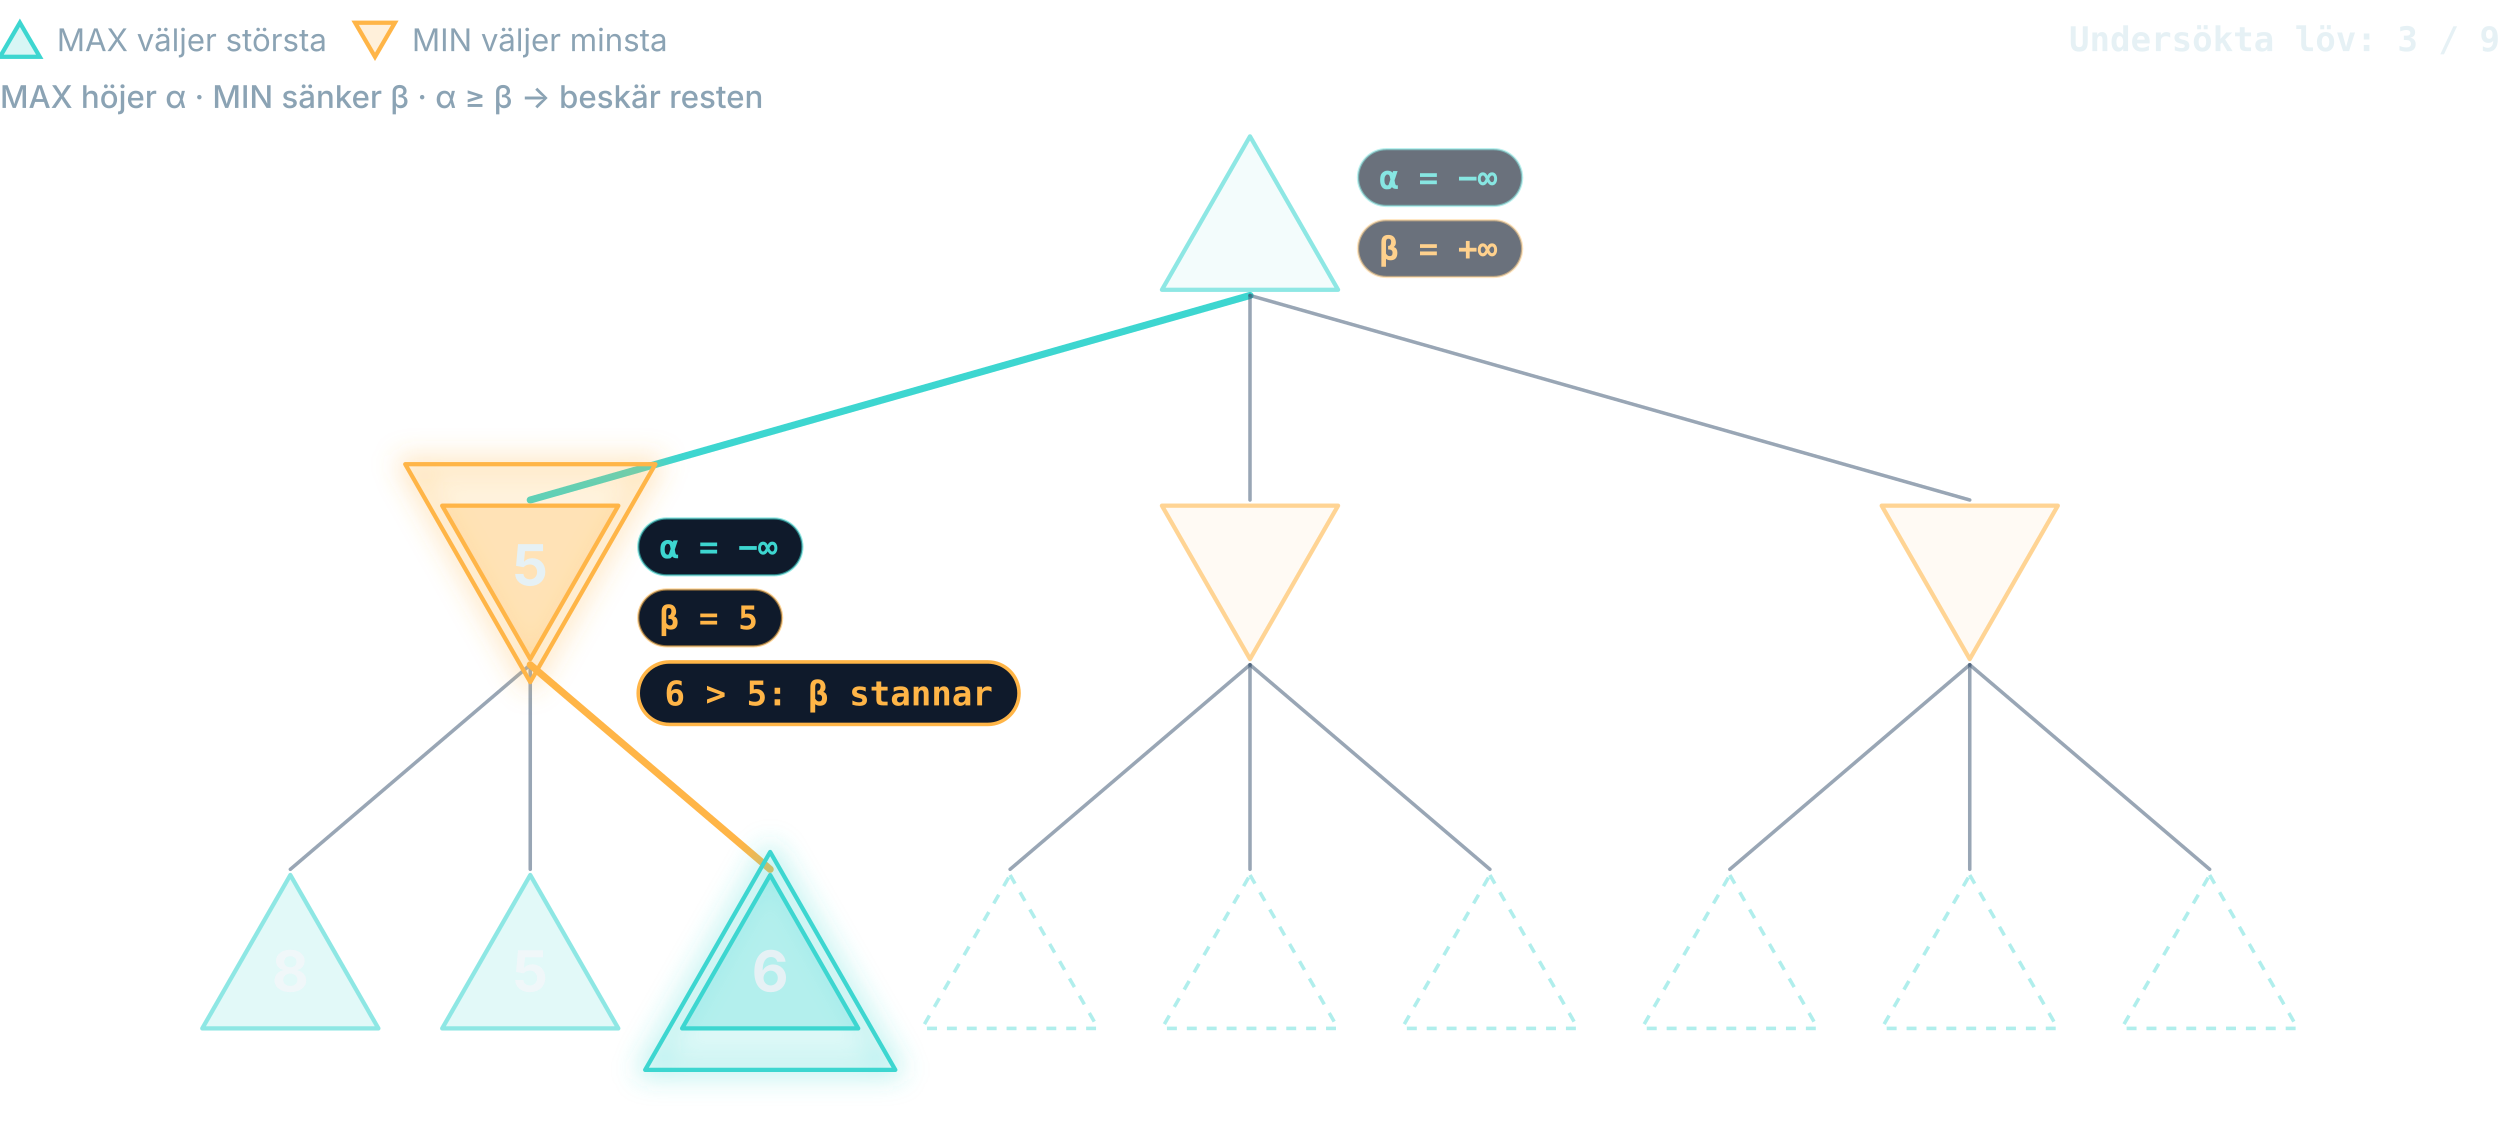
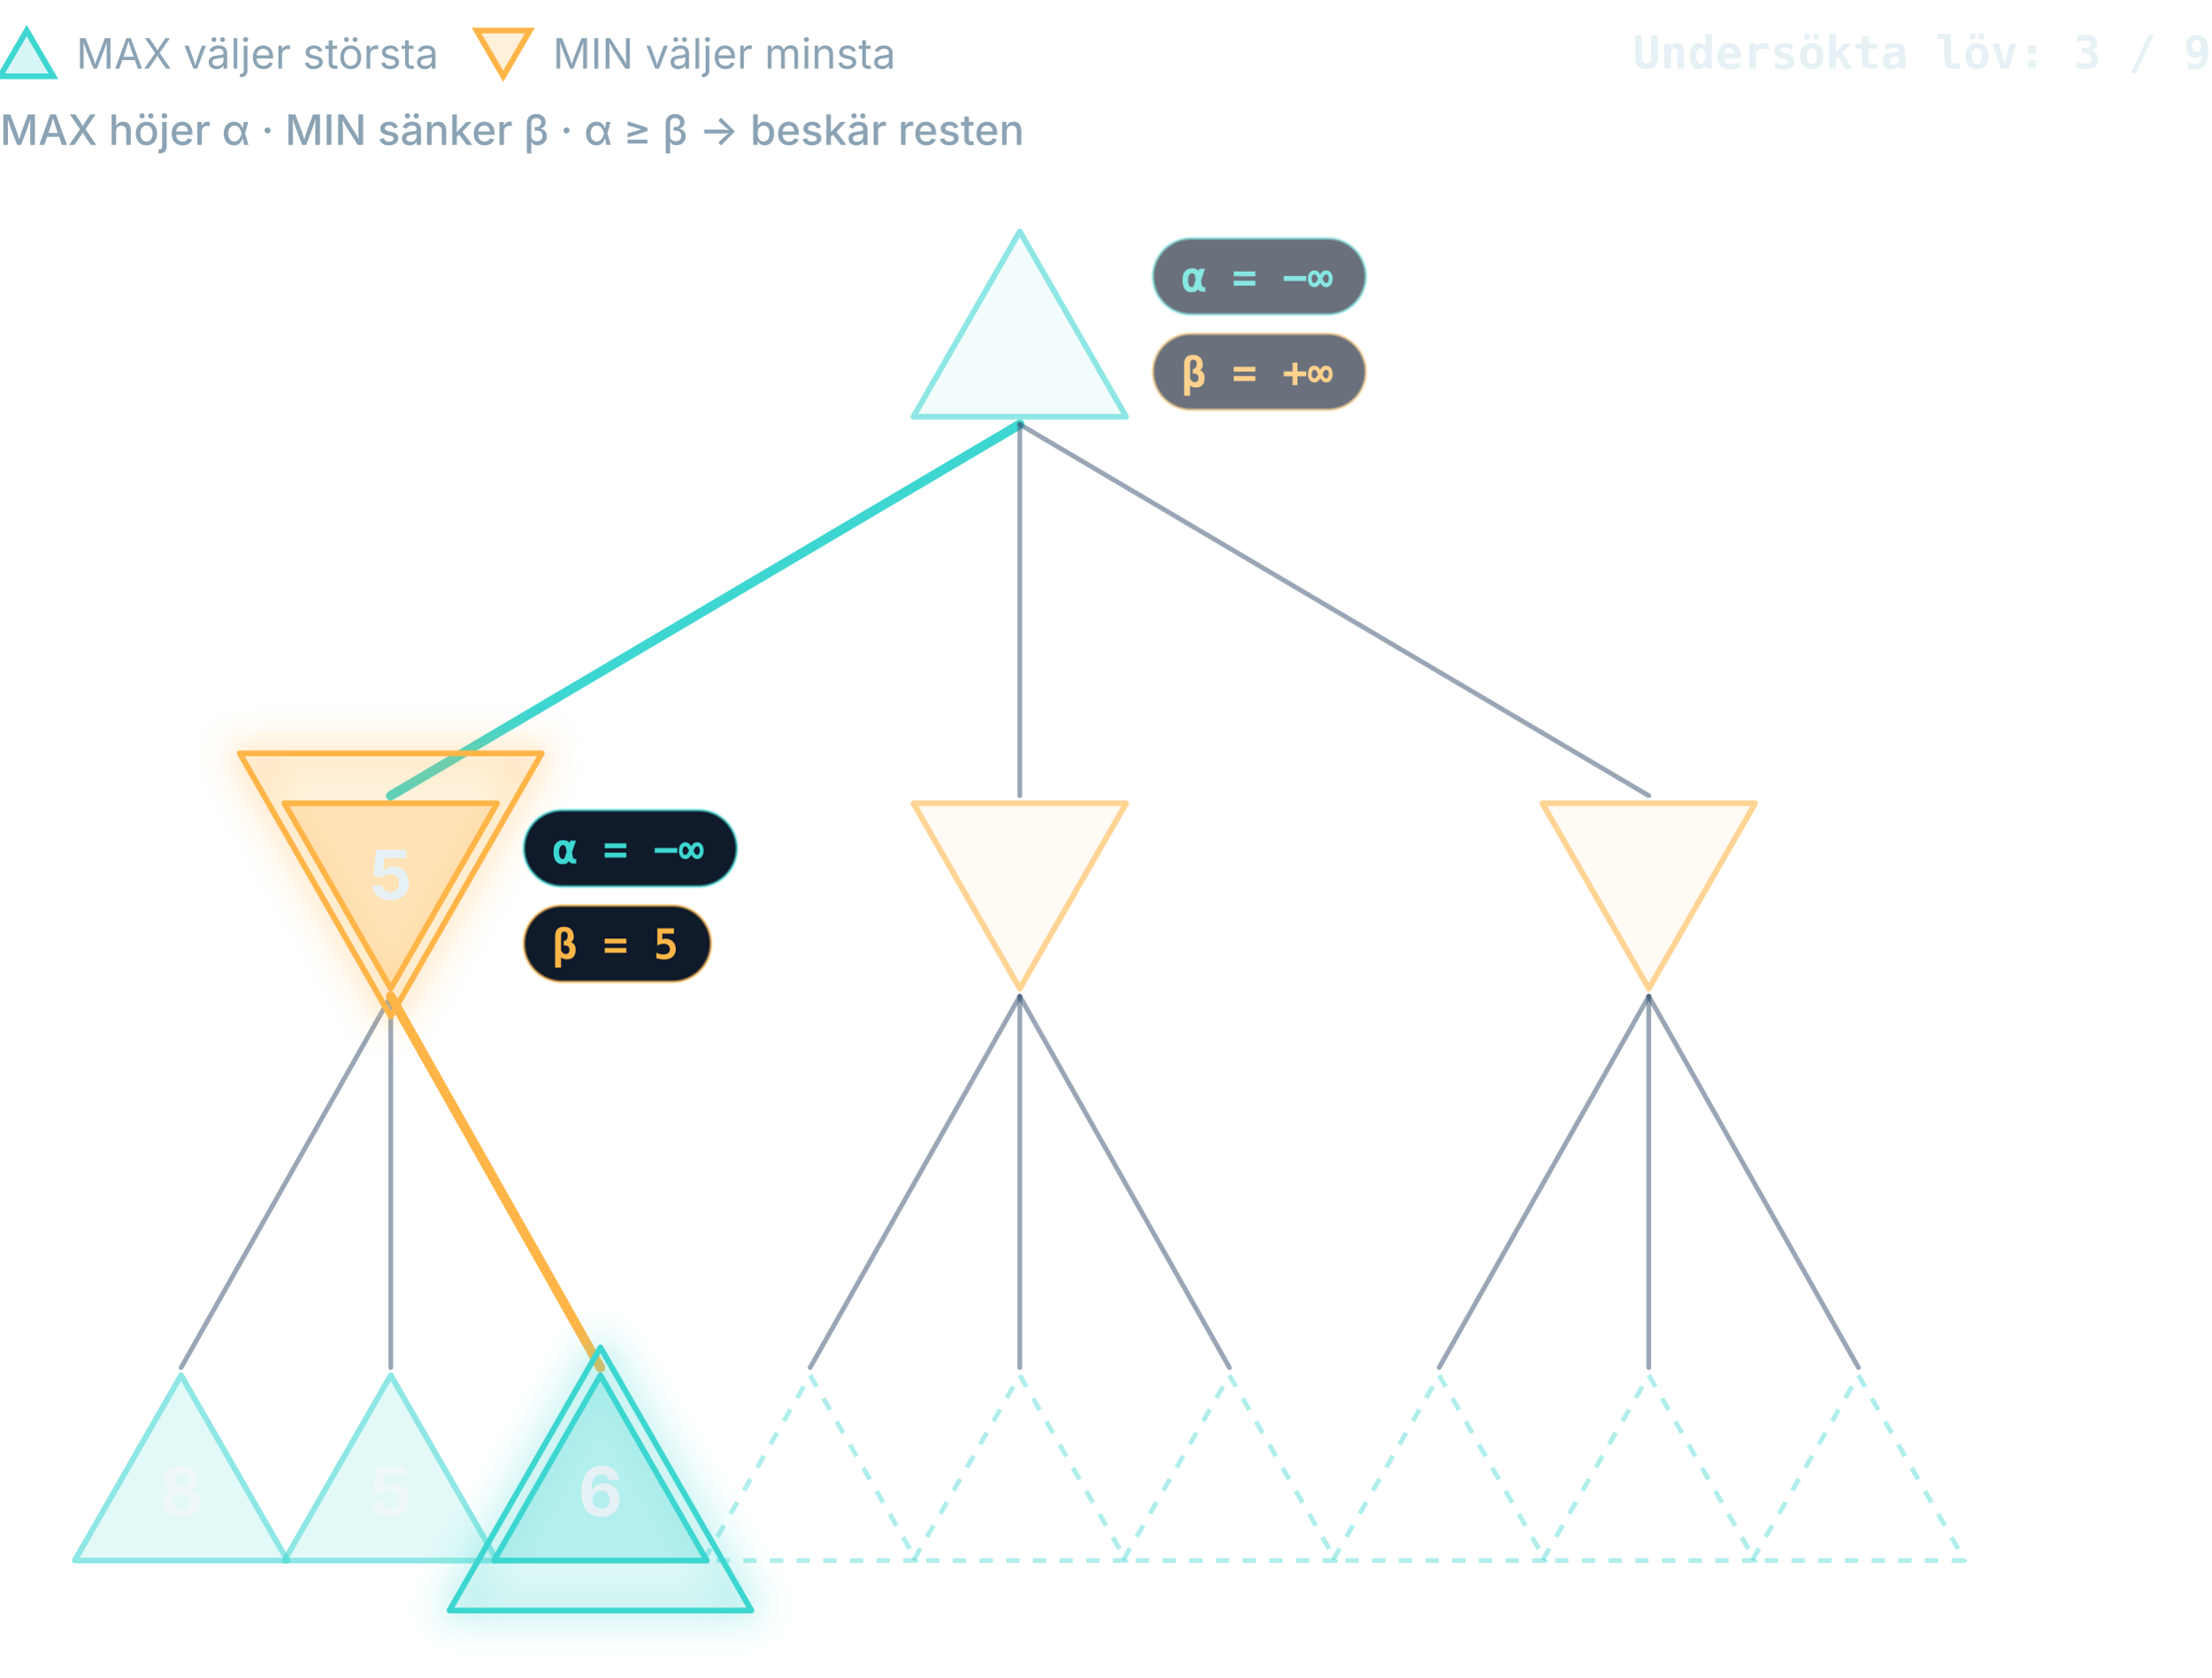
- <svg xmlns="http://www.w3.org/2000/svg" viewBox="0 0 1760 790" width="1760" height="790" role="img">
+ <svg xmlns="http://www.w3.org/2000/svg" viewBox="0 0 1160 880" width="1160" height="880" role="img">
  <defs>
    <filter id="glow" x="-40%" y="-40%" width="180%" height="180%">
      <feGaussianBlur stdDeviation="9" />
    </filter>
    <filter id="soft" x="-20%" y="-20%" width="140%" height="140%">
      <feGaussianBlur stdDeviation="4" />
    </filter>
  </defs>
  <g transform="translate(0,30)">
    <polygon points="14,-14 28,10 0,10" fill="#3DD6D0" fill-opacity=".2" stroke="#3DD6D0" stroke-width="3" />
    <text x="40.0" y="6.0" font-family="'IBM Plex Sans','Segoe UI',Inter,Helvetica,Arial,sans-serif" font-size="22" font-weight="400" fill="#8BA3B4" text-anchor="start">MAX väljer största</text>
    <polygon points="250,-14 278,-14 264,10" fill="#FFB547" fill-opacity=".2" stroke="#FFB547" stroke-width="3" />
    <text x="290.0" y="6.0" font-family="'IBM Plex Sans','Segoe UI',Inter,Helvetica,Arial,sans-serif" font-size="22" font-weight="400" fill="#8BA3B4" text-anchor="start">MIN väljer minsta</text>
  </g>
-   <text x="1760.0" y="36.0" font-family="'IBM Plex Mono','SFMono-Regular',Menlo,Consolas,monospace" font-size="24" font-weight="600" fill="#E6F1F5" text-anchor="end">Undersökta löv: 3 / 9</text>
-   <path data-edge="r0:r00" d="M373.3,468.0L204.4,612.0" stroke="#3B5572" stroke-width="2.5" stroke-linecap="round" fill="none" opacity="0.52" />
-   <path data-edge="r0:r01" d="M373.3,468.0L373.3,612.0" stroke="#3B5572" stroke-width="2.5" stroke-linecap="round" fill="none" opacity="0.52" />
-   <path data-edge="r0:r02" d="M373.3,468.0L542.2,612.0" stroke="#FFB547" stroke-width="5" stroke-linecap="round" fill="none" opacity="1" />
-   <path data-edge="r:r0" d="M880.0,208.0L373.3,352.0" stroke="#3DD6D0" stroke-width="5" stroke-linecap="round" fill="none" opacity="1" />
-   <path data-edge="r1:r10" d="M880.0,468.0L711.1,612.0" stroke="#3B5572" stroke-width="2.5" stroke-linecap="round" fill="none" opacity="0.52" />
-   <path data-edge="r1:r11" d="M880.0,468.0L880.0,612.0" stroke="#3B5572" stroke-width="2.5" stroke-linecap="round" fill="none" opacity="0.52" />
-   <path data-edge="r1:r12" d="M880.0,468.0L1048.9,612.0" stroke="#3B5572" stroke-width="2.5" stroke-linecap="round" fill="none" opacity="0.52" />
-   <path data-edge="r:r1" d="M880.0,208.0L880.0,352.0" stroke="#3B5572" stroke-width="2.5" stroke-linecap="round" fill="none" opacity="0.52" />
-   <path data-edge="r2:r20" d="M1386.7,468.0L1217.8,612.0" stroke="#3B5572" stroke-width="2.5" stroke-linecap="round" fill="none" opacity="0.52" />
-   <path data-edge="r2:r21" d="M1386.7,468.0L1386.7,612.0" stroke="#3B5572" stroke-width="2.5" stroke-linecap="round" fill="none" opacity="0.52" />
-   <path data-edge="r2:r22" d="M1386.7,468.0L1555.6,612.0" stroke="#3B5572" stroke-width="2.5" stroke-linecap="round" fill="none" opacity="0.52" />
-   <path data-edge="r:r2" d="M880.0,208.0L1386.7,352.0" stroke="#3B5572" stroke-width="2.5" stroke-linecap="round" fill="none" opacity="0.52" />
-   <polygon points="542.2,599.8 630.3,753.2 454.2,753.2" fill="#3DD6D0" fill-opacity=".14" stroke="#3DD6D0" stroke-width="12" stroke-opacity=".28" stroke-linejoin="round" filter="url(#glow)" />
-   <polygon data-focus-node="r02" points="542.2,599.8 630.3,753.2 454.2,753.2" fill="#3DD6D0" fill-opacity=".05" stroke="#3DD6D0" stroke-width="3" stroke-linejoin="round" />
-   <polygon points="285.3,326.8 461.4,326.8 373.3,480.2" fill="#FFB547" fill-opacity=".14" stroke="#FFB547" stroke-width="12" stroke-opacity=".28" stroke-linejoin="round" filter="url(#glow)" />
-   <polygon data-focus-node="r0" points="285.3,326.8 461.4,326.8 373.3,480.2" fill="#FFB547" fill-opacity=".05" stroke="#FFB547" stroke-width="3" stroke-linejoin="round" />
+   <text x="1160.0" y="36.0" font-family="'IBM Plex Mono','SFMono-Regular',Menlo,Consolas,monospace" font-size="24" font-weight="600" fill="#E6F1F5" text-anchor="end">Undersökta löv: 3 / 9</text>
+   <path data-edge="r0:r00" d="M205.0,522.6L95.0,717.4" stroke="#3B5572" stroke-width="2.5" stroke-linecap="round" fill="none" opacity="0.52" />
+   <path data-edge="r0:r01" d="M205.0,522.6L205.0,717.4" stroke="#3B5572" stroke-width="2.5" stroke-linecap="round" fill="none" opacity="0.52" />
+   <path data-edge="r0:r02" d="M205.0,522.6L315.0,717.4" stroke="#FFB547" stroke-width="5" stroke-linecap="round" fill="none" opacity="1" />
+   <path data-edge="r:r0" d="M535.0,222.6L205.0,417.4" stroke="#3DD6D0" stroke-width="5" stroke-linecap="round" fill="none" opacity="1" />
+   <path data-edge="r1:r10" d="M535.0,522.6L425.0,717.4" stroke="#3B5572" stroke-width="2.5" stroke-linecap="round" fill="none" opacity="0.52" />
+   <path data-edge="r1:r11" d="M535.0,522.6L535.0,717.4" stroke="#3B5572" stroke-width="2.5" stroke-linecap="round" fill="none" opacity="0.52" />
+   <path data-edge="r1:r12" d="M535.0,522.6L645.0,717.4" stroke="#3B5572" stroke-width="2.5" stroke-linecap="round" fill="none" opacity="0.52" />
+   <path data-edge="r:r1" d="M535.0,222.6L535.0,417.4" stroke="#3B5572" stroke-width="2.5" stroke-linecap="round" fill="none" opacity="0.52" />
+   <path data-edge="r2:r20" d="M865.0,522.6L755.0,717.4" stroke="#3B5572" stroke-width="2.5" stroke-linecap="round" fill="none" opacity="0.52" />
+   <path data-edge="r2:r21" d="M865.0,522.6L865.0,717.4" stroke="#3B5572" stroke-width="2.5" stroke-linecap="round" fill="none" opacity="0.52" />
+   <path data-edge="r2:r22" d="M865.0,522.6L975.0,717.4" stroke="#3B5572" stroke-width="2.5" stroke-linecap="round" fill="none" opacity="0.52" />
+   <path data-edge="r:r2" d="M535.0,222.6L865.0,417.4" stroke="#3B5572" stroke-width="2.5" stroke-linecap="round" fill="none" opacity="0.52" />
+   <polygon points="125.8,395.2 284.2,395.2 205.0,533.2" fill="#FFB547" fill-opacity=".14" stroke="#FFB547" stroke-width="12" stroke-opacity=".28" stroke-linejoin="round" filter="url(#glow)" />
+   <polygon data-focus-node="r0" points="125.8,395.2 284.2,395.2 205.0,533.2" fill="#FFB547" fill-opacity=".05" stroke="#FFB547" stroke-width="3" stroke-linejoin="round" />
+   <polygon points="315.0,706.8 394.2,844.8 235.8,844.8" fill="#3DD6D0" fill-opacity=".14" stroke="#3DD6D0" stroke-width="12" stroke-opacity=".28" stroke-linejoin="round" filter="url(#glow)" />
+   <polygon data-focus-node="r02" points="315.0,706.8 394.2,844.8 235.8,844.8" fill="#3DD6D0" fill-opacity=".05" stroke="#3DD6D0" stroke-width="3" stroke-linejoin="round" />
  <g data-node="r00" opacity="0.58">
-     <polygon points="204.4,616.0 266.4,724.0 142.4,724.0" fill="#3DD6D0" fill-opacity="0.26" stroke="#3DD6D0" stroke-width="3" stroke-linejoin="round" />
-     <text x="204.4" y="698.1" font-family="'IBM Plex Sans','Segoe UI',Inter,Helvetica,Arial,sans-serif" font-size="40.0" font-weight="700" fill="#E6F1F5" text-anchor="middle">8</text>
+     <polygon points="95.0,721.4 150.8,818.6 39.2,818.6" fill="#3DD6D0" fill-opacity="0.26" stroke="#3DD6D0" stroke-width="3" stroke-linejoin="round" />
+     <text x="95.0" y="795.3" font-family="'IBM Plex Sans','Segoe UI',Inter,Helvetica,Arial,sans-serif" font-size="36.0" font-weight="700" fill="#E6F1F5" text-anchor="middle">8</text>
  </g>
  <g data-node="r01" opacity="0.58">
-     <polygon points="373.3,616.0 435.3,724.0 311.3,724.0" fill="#3DD6D0" fill-opacity="0.26" stroke="#3DD6D0" stroke-width="3" stroke-linejoin="round" />
-     <text x="373.3" y="698.1" font-family="'IBM Plex Sans','Segoe UI',Inter,Helvetica,Arial,sans-serif" font-size="40.0" font-weight="700" fill="#E6F1F5" text-anchor="middle">5</text>
+     <polygon points="205.0,721.4 260.8,818.6 149.2,818.6" fill="#3DD6D0" fill-opacity="0.26" stroke="#3DD6D0" stroke-width="3" stroke-linejoin="round" />
+     <text x="205.0" y="795.3" font-family="'IBM Plex Sans','Segoe UI',Inter,Helvetica,Arial,sans-serif" font-size="36.0" font-weight="700" fill="#E6F1F5" text-anchor="middle">5</text>
  </g>
  <g data-node="r02" opacity="1">
-     <polygon points="542.2,616.0 604.2,724.0 480.2,724.0" fill="#3DD6D0" fill-opacity="0.26" stroke="#3DD6D0" stroke-width="3" stroke-linejoin="round" />
-     <text x="542.2" y="698.1" font-family="'IBM Plex Sans','Segoe UI',Inter,Helvetica,Arial,sans-serif" font-size="40.0" font-weight="700" fill="#E6F1F5" text-anchor="middle">6</text>
+     <polygon points="315.0,721.4 370.8,818.6 259.2,818.6" fill="#3DD6D0" fill-opacity="0.26" stroke="#3DD6D0" stroke-width="3" stroke-linejoin="round" />
+     <text x="315.0" y="795.3" font-family="'IBM Plex Sans','Segoe UI',Inter,Helvetica,Arial,sans-serif" font-size="36.0" font-weight="700" fill="#E6F1F5" text-anchor="middle">6</text>
  </g>
  <g data-node="r0" opacity="1">
-     <polygon points="311.3,356.0 435.3,356.0 373.3,464.0" fill="#FFB547" fill-opacity="0.26" stroke="#FFB547" stroke-width="3" stroke-linejoin="round" />
-     <text x="373.3" y="412.2" font-family="'IBM Plex Sans','Segoe UI',Inter,Helvetica,Arial,sans-serif" font-size="40.0" font-weight="700" fill="#E6F1F5" text-anchor="middle">5</text>
+     <polygon points="149.2,421.4 260.8,421.4 205.0,518.6" fill="#FFB547" fill-opacity="0.26" stroke="#FFB547" stroke-width="3" stroke-linejoin="round" />
+     <text x="205.0" y="471.9" font-family="'IBM Plex Sans','Segoe UI',Inter,Helvetica,Arial,sans-serif" font-size="36.0" font-weight="700" fill="#E6F1F5" text-anchor="middle">5</text>
  </g>
  <g data-node="r10" opacity="0.58">
-     <polygon points="711.1,616.0 773.1,724.0 649.1,724.0" fill="none" stroke="#3DD6D0" stroke-width="2.5" stroke-dasharray="7 7" stroke-linejoin="round" opacity=".7" />
+     <polygon points="425.0,721.4 480.8,818.6 369.2,818.6" fill="none" stroke="#3DD6D0" stroke-width="2.5" stroke-dasharray="7 7" stroke-linejoin="round" opacity=".7" />
  </g>
  <g data-node="r11" opacity="0.58">
-     <polygon points="880.0,616.0 942.0,724.0 818.0,724.0" fill="none" stroke="#3DD6D0" stroke-width="2.5" stroke-dasharray="7 7" stroke-linejoin="round" opacity=".7" />
+     <polygon points="535.0,721.4 590.8,818.6 479.2,818.6" fill="none" stroke="#3DD6D0" stroke-width="2.5" stroke-dasharray="7 7" stroke-linejoin="round" opacity=".7" />
  </g>
  <g data-node="r12" opacity="0.58">
-     <polygon points="1048.9,616.0 1110.9,724.0 986.9,724.0" fill="none" stroke="#3DD6D0" stroke-width="2.5" stroke-dasharray="7 7" stroke-linejoin="round" opacity=".7" />
+     <polygon points="645.0,721.4 700.8,818.6 589.2,818.6" fill="none" stroke="#3DD6D0" stroke-width="2.5" stroke-dasharray="7 7" stroke-linejoin="round" opacity=".7" />
  </g>
  <g data-node="r1" opacity="0.58">
-     <polygon points="818.0,356.0 942.0,356.0 880.0,464.0" fill="#FFB547" fill-opacity="0.1" stroke="#FFB547" stroke-width="3" stroke-linejoin="round" />
+     <polygon points="479.2,421.4 590.8,421.4 535.0,518.6" fill="#FFB547" fill-opacity="0.1" stroke="#FFB547" stroke-width="3" stroke-linejoin="round" />
  </g>
  <g data-node="r20" opacity="0.58">
-     <polygon points="1217.8,616.0 1279.8,724.0 1155.8,724.0" fill="none" stroke="#3DD6D0" stroke-width="2.5" stroke-dasharray="7 7" stroke-linejoin="round" opacity=".7" />
+     <polygon points="755.0,721.4 810.8,818.6 699.2,818.6" fill="none" stroke="#3DD6D0" stroke-width="2.5" stroke-dasharray="7 7" stroke-linejoin="round" opacity=".7" />
  </g>
  <g data-node="r21" opacity="0.58">
-     <polygon points="1386.7,616.0 1448.7,724.0 1324.7,724.0" fill="none" stroke="#3DD6D0" stroke-width="2.5" stroke-dasharray="7 7" stroke-linejoin="round" opacity=".7" />
+     <polygon points="865.0,721.4 920.8,818.6 809.2,818.6" fill="none" stroke="#3DD6D0" stroke-width="2.5" stroke-dasharray="7 7" stroke-linejoin="round" opacity=".7" />
  </g>
  <g data-node="r22" opacity="0.58">
-     <polygon points="1555.6,616.0 1617.6,724.0 1493.6,724.0" fill="none" stroke="#3DD6D0" stroke-width="2.5" stroke-dasharray="7 7" stroke-linejoin="round" opacity=".7" />
+     <polygon points="975.0,721.4 1030.8,818.6 919.2,818.6" fill="none" stroke="#3DD6D0" stroke-width="2.5" stroke-dasharray="7 7" stroke-linejoin="round" opacity=".7" />
  </g>
  <g data-node="r2" opacity="0.58">
-     <polygon points="1324.7,356.0 1448.7,356.0 1386.7,464.0" fill="#FFB547" fill-opacity="0.1" stroke="#FFB547" stroke-width="3" stroke-linejoin="round" />
+     <polygon points="809.2,421.4 920.8,421.4 865.0,518.6" fill="#FFB547" fill-opacity="0.1" stroke="#FFB547" stroke-width="3" stroke-linejoin="round" />
  </g>
  <g data-node="r" opacity="0.58">
-     <polygon points="880.0,96.0 942.0,204.0 818.0,204.0" fill="#3DD6D0" fill-opacity="0.1" stroke="#3DD6D0" stroke-width="3" stroke-linejoin="round" />
+     <polygon points="535.0,121.4 590.8,218.6 479.2,218.6" fill="#3DD6D0" fill-opacity="0.1" stroke="#3DD6D0" stroke-width="3" stroke-linejoin="round" />
  </g>
  <g data-bounds="r" opacity="0.62">
-     <rect x="956.0" y="105.0" width="115.6" height="40" rx="20" fill="#0F1A2B" fill-opacity="1" stroke="#3DD6D0" stroke-opacity="0.55" stroke-width="1.6" />
-     <text x="971.0" y="133.0" font-family="'IBM Plex Mono','SFMono-Regular',Menlo,Consolas,monospace" font-size="23" font-weight="600" fill="#3DD6D0" text-anchor="start">α = −∞</text>
-     <rect x="956.0" y="155.0" width="115.6" height="40" rx="20" fill="#0F1A2B" fill-opacity="1" stroke="#FFB547" stroke-opacity="0.55" stroke-width="1.6" />
-     <text x="971.0" y="183.0" font-family="'IBM Plex Mono','SFMono-Regular',Menlo,Consolas,monospace" font-size="23" font-weight="600" fill="#FFB547" text-anchor="start">β = +∞</text>
+     <rect x="604.8" y="125.0" width="111.8" height="40" rx="20" fill="#0F1A2B" fill-opacity="1" stroke="#3DD6D0" stroke-opacity="0.55" stroke-width="1.6" />
+     <text x="619.8" y="153.0" font-family="'IBM Plex Mono','SFMono-Regular',Menlo,Consolas,monospace" font-size="22" font-weight="600" fill="#3DD6D0" text-anchor="start">α = −∞</text>
+     <rect x="604.8" y="175.0" width="111.8" height="40" rx="20" fill="#0F1A2B" fill-opacity="1" stroke="#FFB547" stroke-opacity="0.55" stroke-width="1.6" />
+     <text x="619.8" y="203.0" font-family="'IBM Plex Mono','SFMono-Regular',Menlo,Consolas,monospace" font-size="22" font-weight="600" fill="#FFB547" text-anchor="start">β = +∞</text>
  </g>
  <g data-bounds="r0" opacity="1">
-     <rect x="449.3" y="365.0" width="115.6" height="40" rx="20" fill="#0F1A2B" fill-opacity="1" stroke="#3DD6D0" stroke-opacity="0.55" stroke-width="1.6" />
-     <text x="464.3" y="393.0" font-family="'IBM Plex Mono','SFMono-Regular',Menlo,Consolas,monospace" font-size="23" font-weight="600" fill="#3DD6D0" text-anchor="start">α = −∞</text>
-     <rect x="449.3" y="415.0" width="101.3" height="40" rx="20" fill="#0F1A2B" fill-opacity="1" stroke="#FFB547" stroke-opacity="0.55" stroke-width="1.6" />
-     <text x="464.3" y="443.0" font-family="'IBM Plex Mono','SFMono-Regular',Menlo,Consolas,monospace" font-size="23" font-weight="600" fill="#FFB547" text-anchor="start">β = 5</text>
+     <rect x="274.8" y="425.0" width="111.8" height="40" rx="20" fill="#0F1A2B" fill-opacity="1" stroke="#3DD6D0" stroke-opacity="0.55" stroke-width="1.6" />
+     <text x="289.8" y="453.0" font-family="'IBM Plex Mono','SFMono-Regular',Menlo,Consolas,monospace" font-size="22" font-weight="600" fill="#3DD6D0" text-anchor="start">α = −∞</text>
+     <rect x="274.8" y="475.0" width="98.2" height="40" rx="20" fill="#0F1A2B" fill-opacity="1" stroke="#FFB547" stroke-opacity="0.55" stroke-width="1.6" />
+     <text x="289.8" y="503.0" font-family="'IBM Plex Mono','SFMono-Regular',Menlo,Consolas,monospace" font-size="22" font-weight="600" fill="#FFB547" text-anchor="start">β = 5</text>
  </g>
  <text x="0.0" y="76.0" font-family="'IBM Plex Sans','Segoe UI',Inter,Helvetica,Arial,sans-serif" font-size="22" font-weight="500" fill="#8BA3B4" text-anchor="start">MAX höjer α  ·  MIN sänker β  ·  α ≥ β → beskär resten</text>
-   <rect x="449.3" y="466.0" width="268.1" height="44.0" rx="22.0" fill="#0F1A2B" stroke="#FFB547" stroke-width="2.5" />
-   <text x="583.4" y="496.6" font-family="'IBM Plex Mono','SFMono-Regular',Menlo,Consolas,monospace" font-size="24" font-weight="600" fill="#FFB547" text-anchor="middle">6 &gt; 5: β stannar</text>
</svg>
